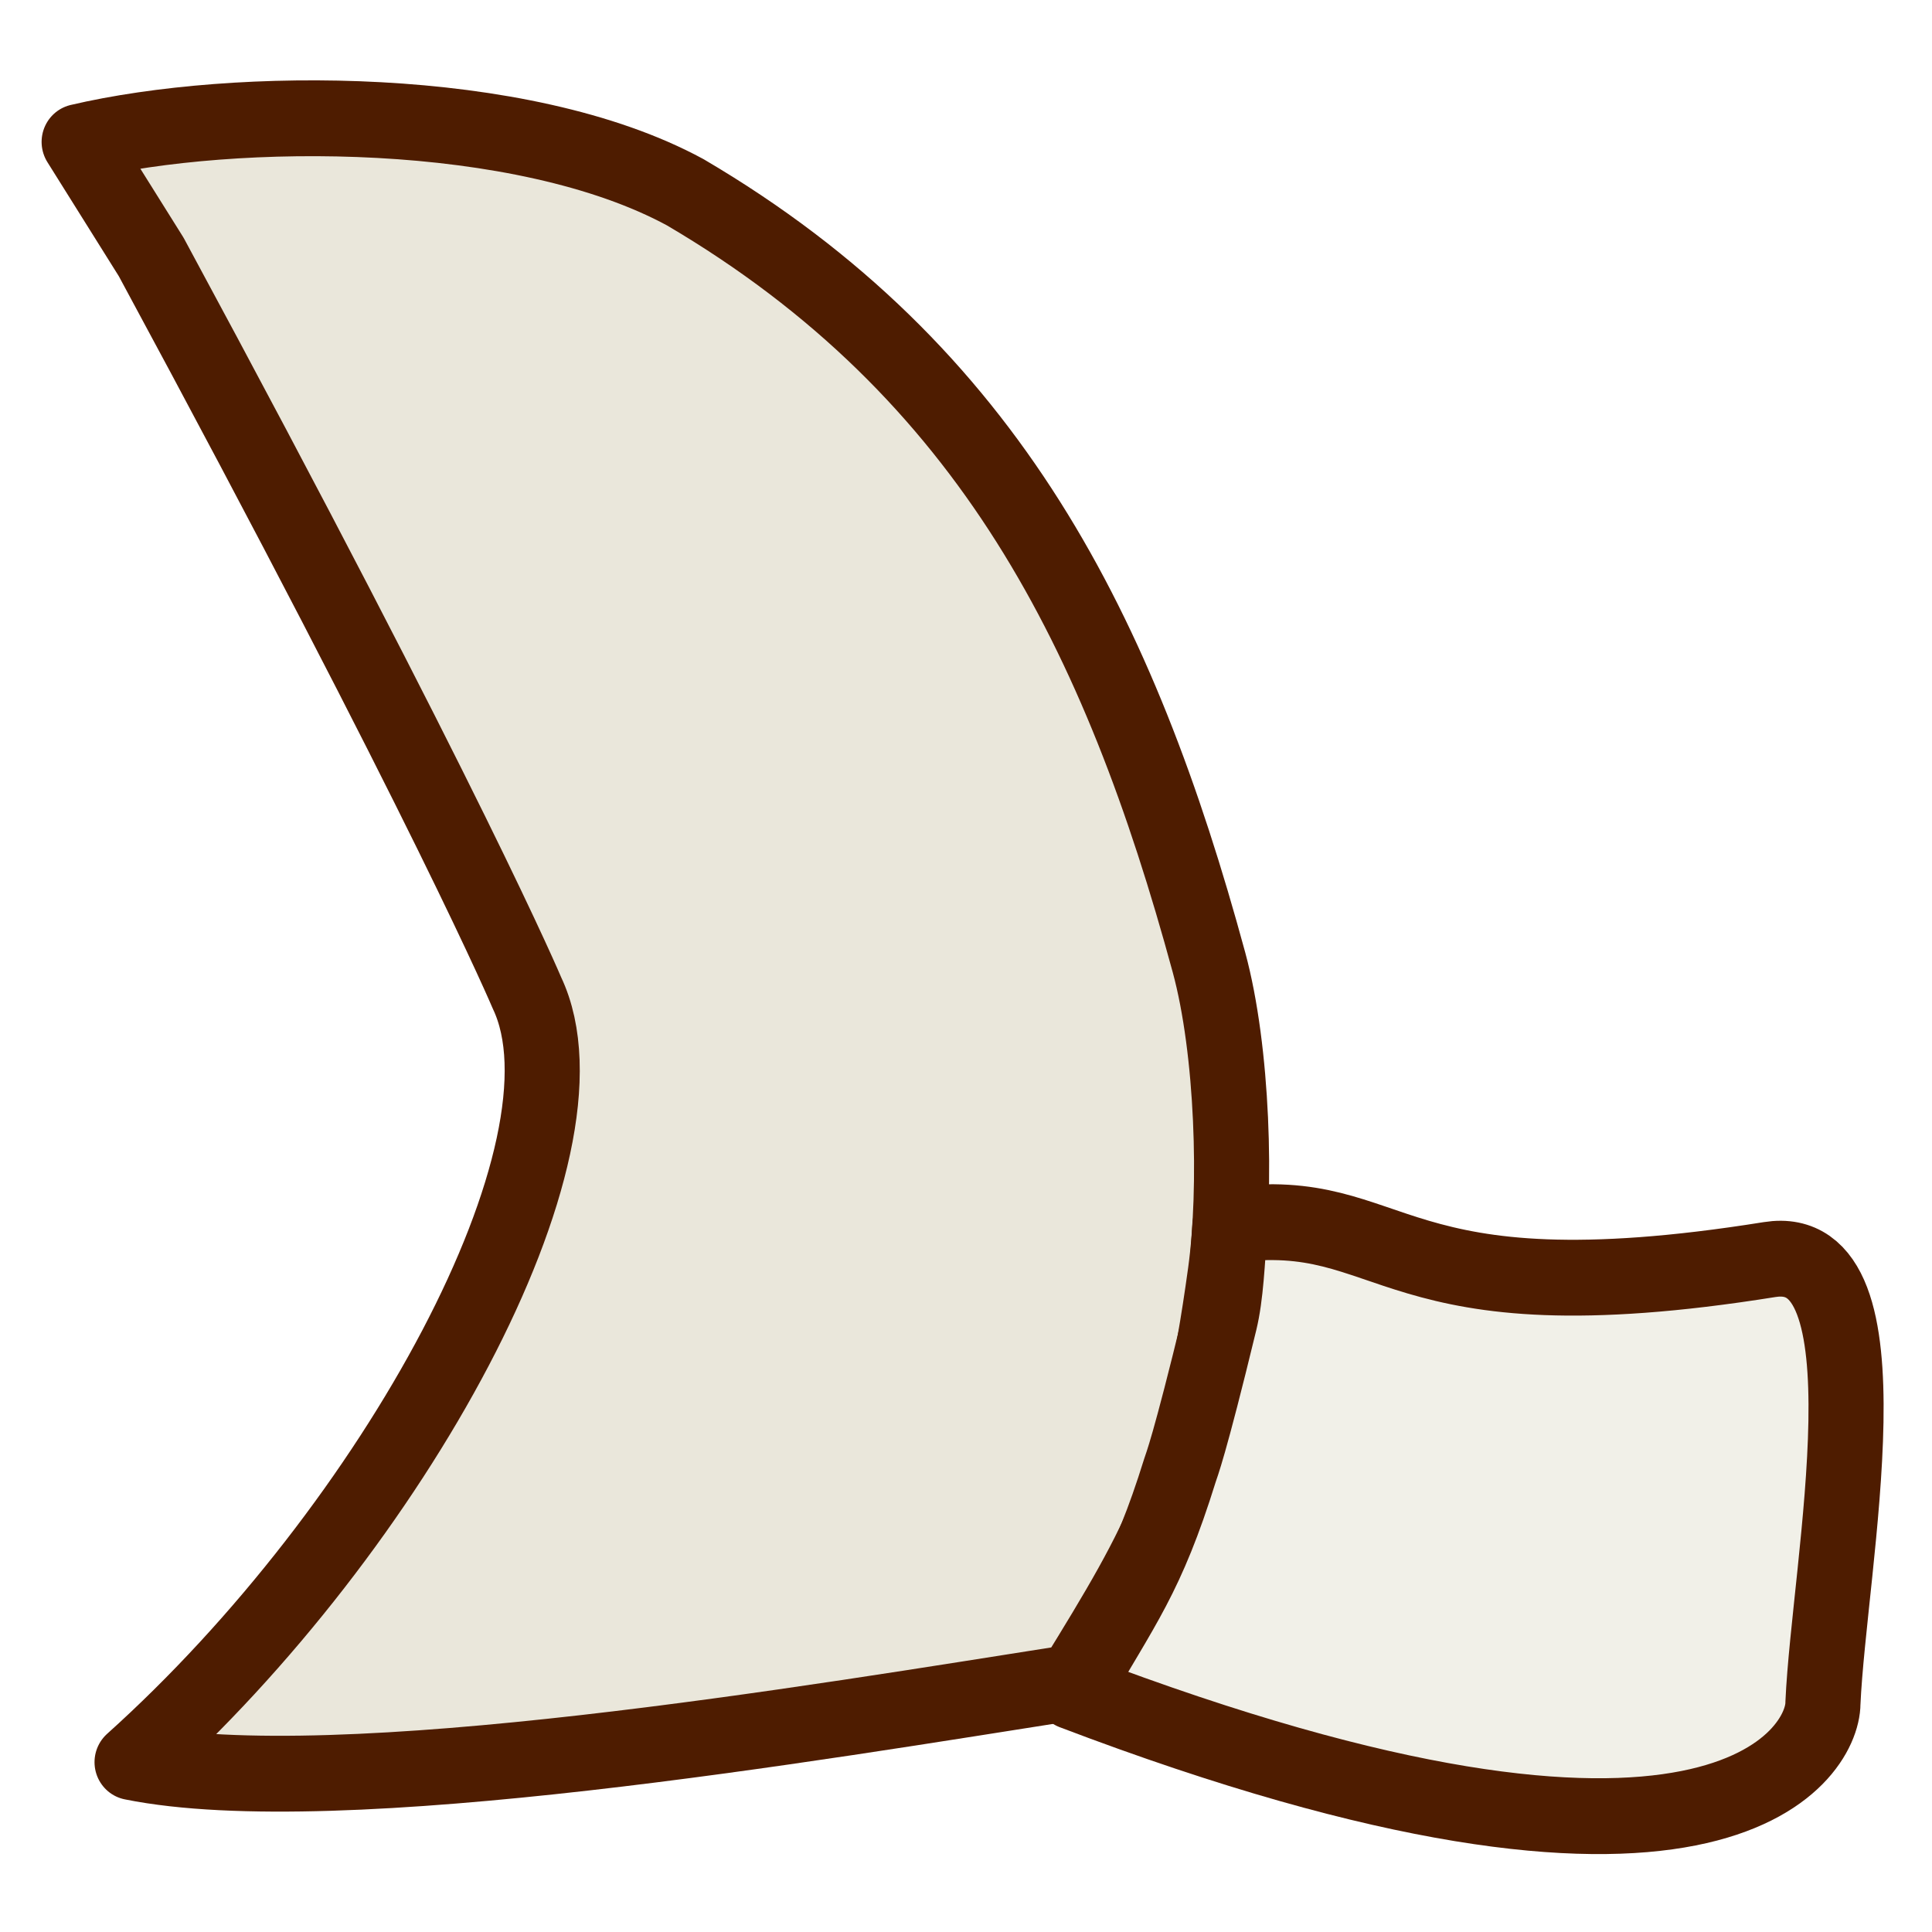
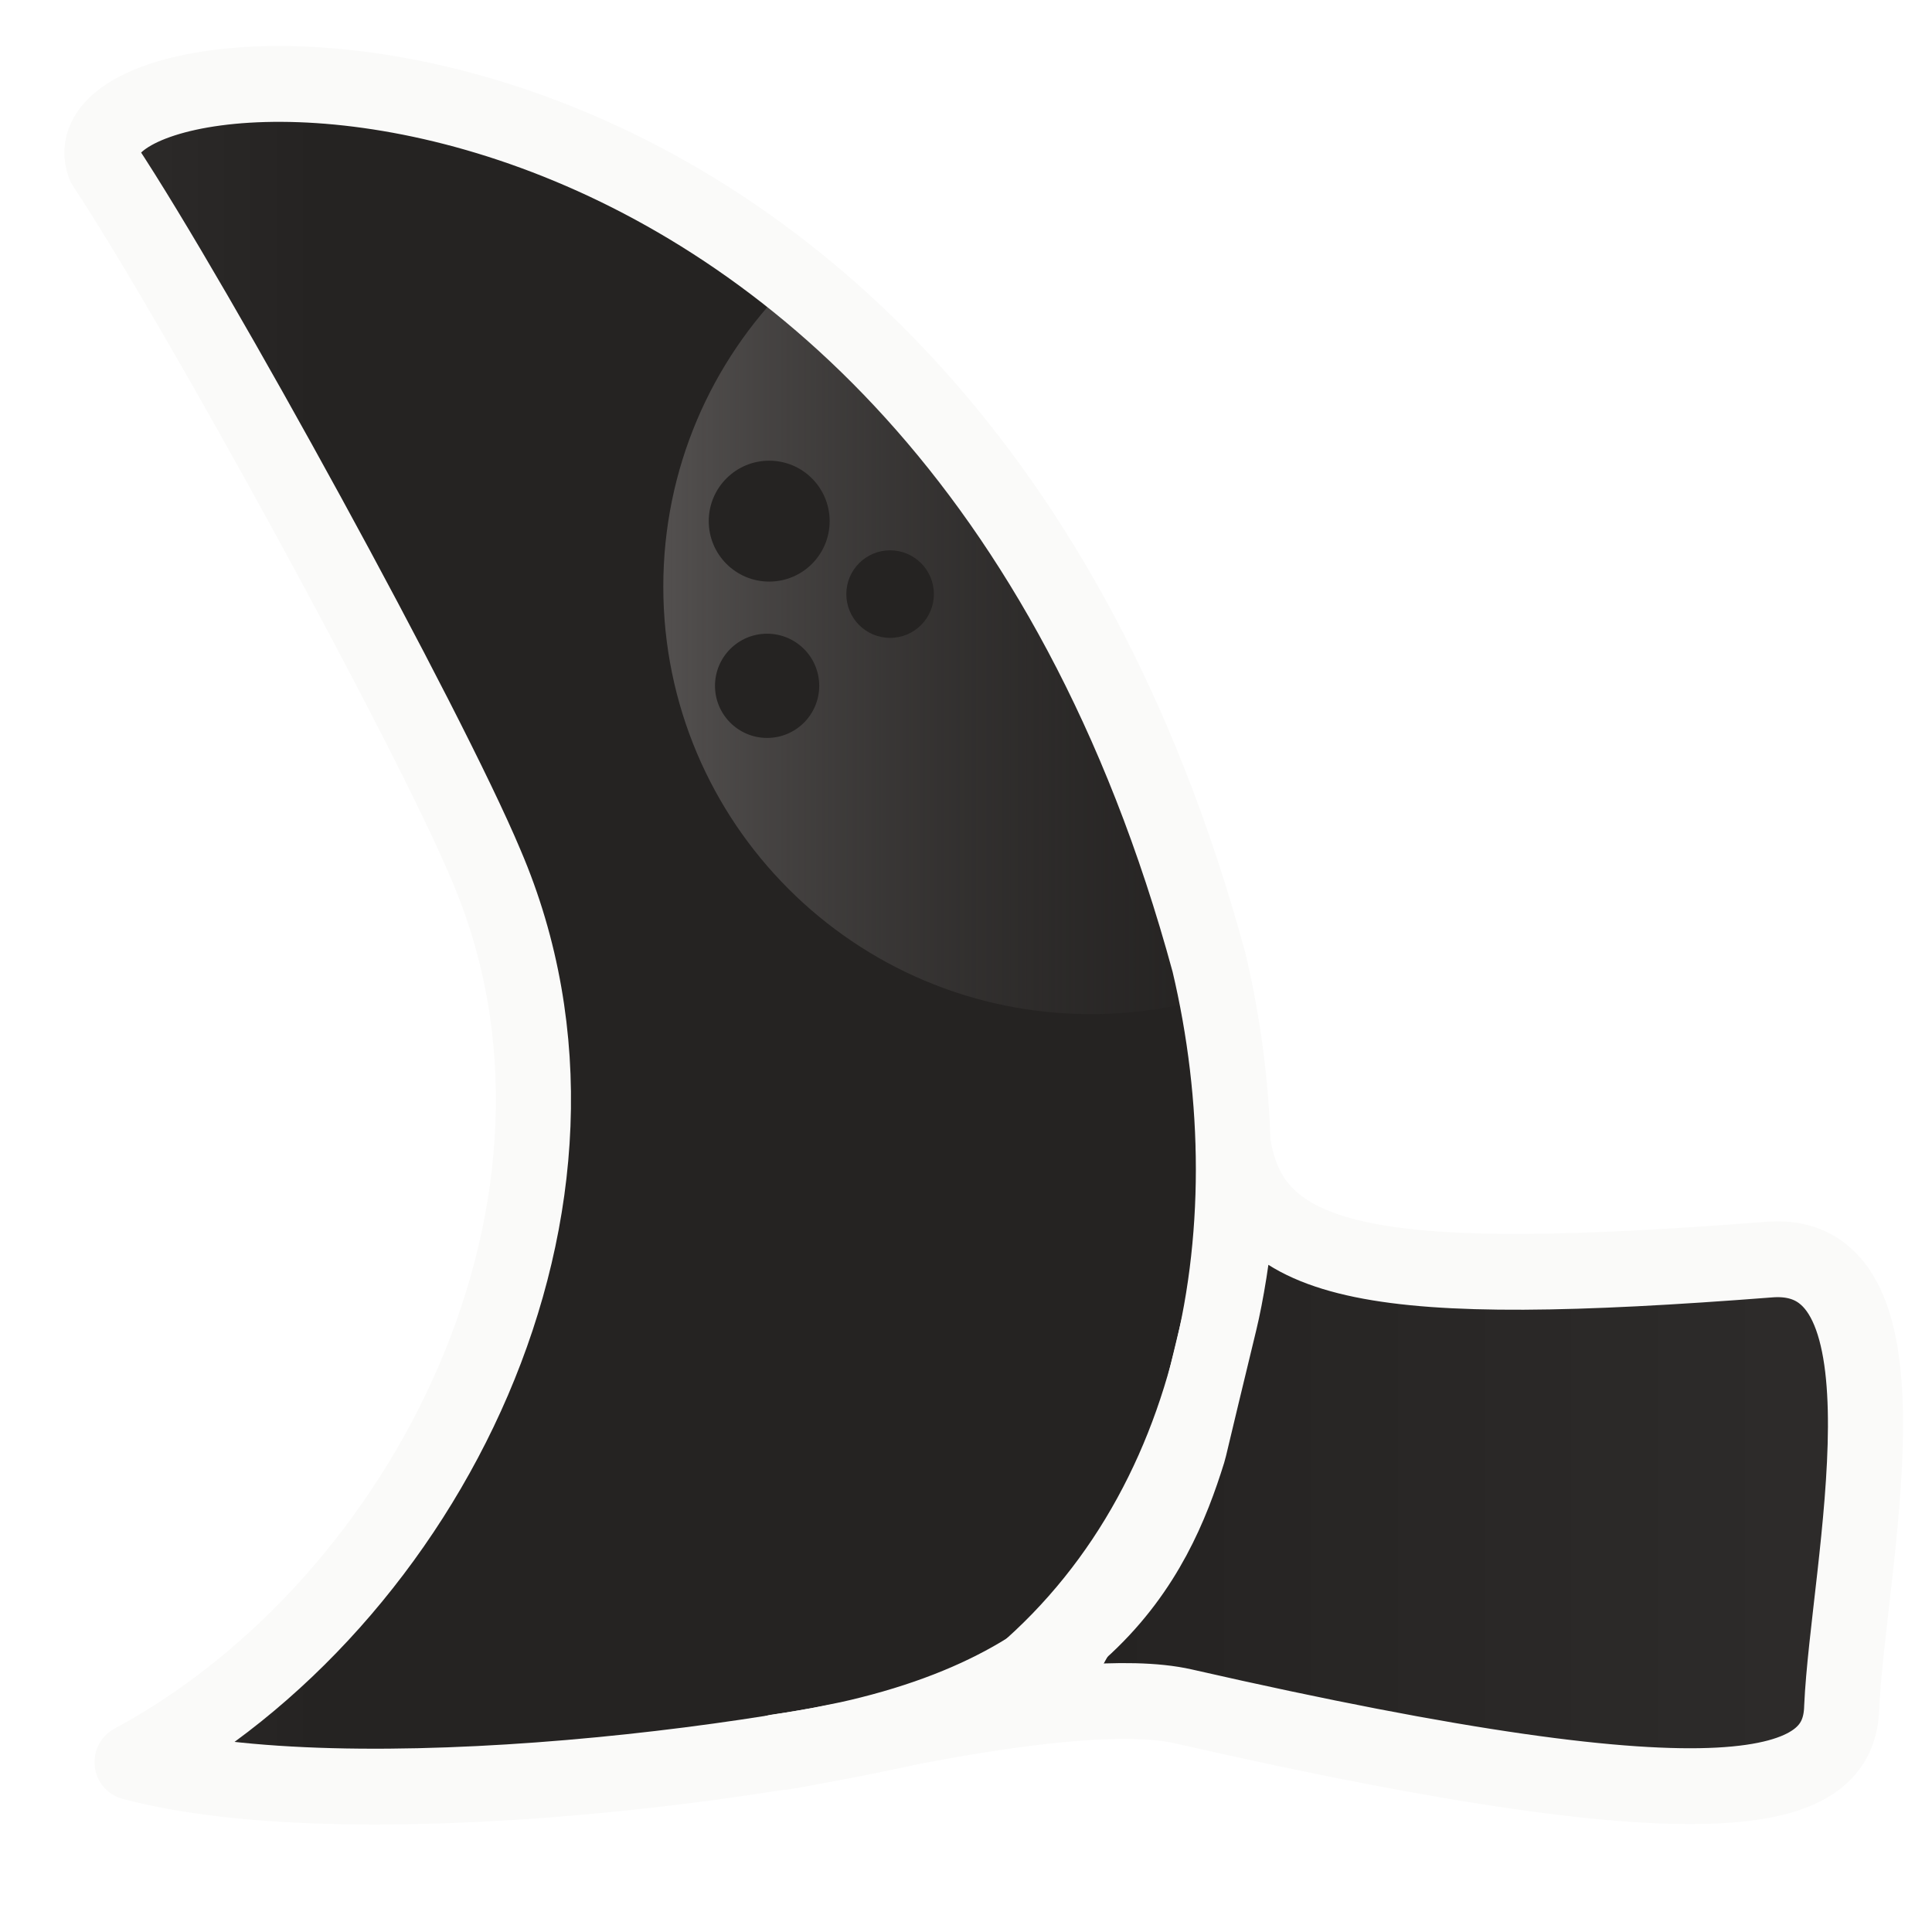
- <svg xmlns="http://www.w3.org/2000/svg" width="100%" height="100%" viewBox="0 0 1024 1024" version="1.1" xml:space="preserve" style="fill-rule:evenodd;clip-rule:evenodd;stroke-linecap:round;stroke-linejoin:round;stroke-miterlimit:1.5;">
-   <path d="M80.857,136.863L41.954,75.33C126.082,55.762 280.939,54.792 369.283,102.268C534.05,198.145 604.001,338.802 652.136,514.184C665.095,561.4 667.22,635.318 661.014,680.084C645.661,790.822 612.616,814.587 564.677,891.713C426.058,913.22 181.792,964.296 70.533,942.024C211.993,816.183 322.457,632.469 283.845,530.648C283.845,530.648 249.749,429.98 80.857,136.863Z" style="fill:rgb(234,231,219);" />
-   <g transform="matrix(0.981386,0,0,0.990855,-42.7194,39.6133)">
-     <path d="M125.182,97.462C286.537,393.294 328.171,491.248 328.171,491.248C368.153,574.745 256.318,776.782 114.859,902.624C226.117,924.896 485,881.367 623.62,859.86C671.558,782.734 689.986,751.421 705.339,640.683C711.546,595.918 709.42,521.999 696.461,474.784C648.326,299.402 578.375,158.744 413.609,62.867C325.265,15.391 170.408,16.361 86.279,35.93L125.182,97.462Z" style="fill:none;stroke:rgb(78,28,0);stroke-width:40.56px;" />
+ <svg xmlns="http://www.w3.org/2000/svg" xmlns:xlink="http://www.w3.org/1999/xlink" width="100%" height="100%" viewBox="0 0 1024 1024" version="1.1" xml:space="preserve" style="fill-rule:evenodd;clip-rule:evenodd;stroke-linecap:round;stroke-linejoin:round;stroke-miterlimit:1.5;" id="svg4">
+   <defs id="defs4">
+     <linearGradient id="linearGradient30">
+       <stop style="stop-color:#252322;stop-opacity:1;" offset="0" id="stop30" />
+       <stop style="stop-color:#2e2c2b;stop-opacity:1;" offset="1" id="stop31" />
+     </linearGradient>
+     <linearGradient id="linearGradient28">
+       <stop style="stop-color:#2e2c2b;stop-opacity:1;" offset="0" id="stop28" />
+       <stop style="stop-color:#252322;stop-opacity:1;" offset="0.202" id="stop29" />
+     </linearGradient>
+     <linearGradient id="linearGradient24">
+       <stop style="stop-color:#53504f;stop-opacity:1;" offset="0" id="stop24" />
+       <stop style="stop-color:#2e2c2b;stop-opacity:0;" offset="1" id="stop25" />
+     </linearGradient>
+     <filter id="mask-powermask-path-effect6_inverse" style="color-interpolation-filters:sRGB" height="100" width="100" x="-50" y="-50">
+       <feColorMatrix id="mask-powermask-path-effect6_primitive1" values="1" type="saturate" result="fbSourceGraphic" />
+       <feColorMatrix id="mask-powermask-path-effect6_primitive2" values="-1 0 0 0 1 0 -1 0 0 1 0 0 -1 0 1 0 0 0 1 0 " in="fbSourceGraphic" />
+     </filter>
+     <clipPath clipPathUnits="userSpaceOnUse" id="clipPath7">
+       <path d="M 80.857,136.863 41.954,75.33 c 84.128,-19.568 238.985,-20.538 327.329,26.938 164.767,95.877 234.718,236.534 282.853,411.916 12.959,47.216 15.084,121.134 8.878,165.9 -15.353,110.738 -48.398,134.503 -96.337,211.629 -138.619,21.507 -382.885,72.583 -494.144,50.311 141.46,-125.841 251.924,-309.555 213.312,-411.376 0,0 -34.096,-100.668 -202.988,-393.785 z" style="clip-rule:evenodd;fill:#eae7db;fill-rule:evenodd;stroke-linecap:round;stroke-linejoin:round;stroke-miterlimit:1.5" id="path8" />
+     </clipPath>
+     <marker markerWidth="89.32" markerHeight="53.641" refX="44.66" refY="26.82" orient="auto" id="marker12" viewBox="0 0 89.32 53.641" preserveAspectRatio="xMidYMid">
+       <rect style="fill:#f1f0e8;fill-opacity:1;stroke:#4e1c00;stroke-width:2.5;stroke-linejoin:round;stroke-dasharray:none;stroke-opacity:1" id="rect12" width="86.82" height="51.141" x="-88.07" y="1.25" ry="21.024" transform="scale(-1,1)" />
+     </marker>
+     <marker markerWidth="53.814" markerHeight="89.355" refX="26.907" refY="44.677" orient="auto" id="marker13" viewBox="0 0 53.814 89.355" preserveAspectRatio="xMidYMid">
+       <rect style="fill:#f1f0e8;fill-opacity:1;stroke:#4e1c00;stroke-width:2.5;stroke-linejoin:round;stroke-dasharray:none;stroke-opacity:1" id="rect13" width="86.82" height="51.141" x="1.372" y="-52.304" ry="21.024" transform="rotate(89.77745)" />
+     </marker>
+     <clipPath clipPathUnits="userSpaceOnUse" id="clipPath6">
+       <circle style="clip-rule:evenodd;fill:#2e2c2b;fill-opacity:1;fill-rule:evenodd;stroke:#fafaf9;stroke-width:0.755;stroke-linecap:round;stroke-linejoin:round;stroke-miterlimit:1.5;stroke-opacity:1" id="circle6" cx="578.125" cy="310.938" r="226.562" />
+     </clipPath>
+     <linearGradient xlink:href="#linearGradient24" id="linearGradient25" x1="351.562" y1="310.938" x2="665.724" y2="310.938" gradientUnits="userSpaceOnUse" />
+     <clipPath clipPathUnits="userSpaceOnUse" id="clipPath6-6">
+       <circle style="clip-rule:evenodd;fill:#2e2c2b;fill-opacity:1;fill-rule:evenodd;stroke:#fafaf9;stroke-width:0.755;stroke-linecap:round;stroke-linejoin:round;stroke-miterlimit:1.5;stroke-opacity:1" id="circle6-1" cx="578.125" cy="310.938" r="226.562" />
+     </clipPath>
+     <linearGradient xlink:href="#linearGradient28" id="linearGradient29" x1="41.954" y1="505.108" x2="664.362" y2="505.108" gradientUnits="userSpaceOnUse" />
+     <linearGradient xlink:href="#linearGradient30" id="linearGradient31" x1="589.863" y1="806.636" x2="1012.114" y2="806.636" gradientUnits="userSpaceOnUse" />
+   </defs>
+   <path d="M 80.857,136.863 41.954,75.33 c 84.128,-19.568 238.985,-20.538 327.329,26.938 164.767,95.877 234.718,236.534 282.853,411.916 12.959,47.216 15.084,121.134 8.878,165.9 -15.353,110.738 -48.398,134.503 -96.337,211.629 -138.619,21.507 -382.885,72.583 -494.144,50.311 141.46,-125.841 251.924,-309.555 213.312,-411.376 0,0 -34.096,-100.668 -202.988,-393.785 z" style="fill-rule:evenodd;clip-rule:evenodd;stroke-linecap:round;stroke-linejoin:round;stroke-miterlimit:1.5;display:inline;fill:url(#linearGradient29);fill-opacity:1" id="path6" />
+   <g id="path7" clip-path="url(#clipPath6)" style="stroke-width:1.2;stroke-dasharray:none;stroke:none;stroke-opacity:1;fill-opacity:1;fill:url(#linearGradient25)">
+     <path style="color:#000000;fill:url(#linearGradient25);fill-opacity:1;stroke:none;stroke-width:1.2;stroke-dasharray:none;stroke-opacity:1" d="m 41.954,75.33 c 76.061,-16.132 155.334,-16.488 231.935,-3.81 44.53,7.594 88.375,22.495 125.195,49.247 87.623,56.697 155.397,140.932 197.684,235.904 25.653,57.488 46.215,117.475 60.2,178.86 13.229,79.772 10.442,164.312 -20.542,239.841 C 618.264,817.473 588.234,852.728 564.677,891.713 427.838,913.014 291.608,942.642 152.795,947.38 125.312,947.853 97.596,947.28 70.533,942.024 149.562,870.727 218.928,786.52 263.515,689.328 284.039,641.671 301.099,587.078 285.546,535.48 257.588,461.696 220.312,391.883 183.825,322.051 128.679,218.437 101.106,163.04 41.954,75.33 Z" id="path14" />
+     <path style="color:#000000;fill:url(#linearGradient25);stroke-width:1.2;stroke-dasharray:none;stroke:none;stroke-opacity:1;fill-opacity:1" d="m 159.191,61.498 c -39.621,0.97 -80.059,3.335 -118.347,13.377 16.551,29.033 36.645,56.563 52.528,86.206 63.657,112.508 126.996,225.583 179.02,344.055 12.849,27.186 21.154,57.15 17.293,87.434 -8.127,73.871 -46.184,140.453 -87.561,200.653 -38.273,54.151 -82.912,103.769 -132.387,147.903 12.936,7.473 35.076,5.583 51.578,7.34 103.174,1.65 205.32,-16.508 306.843,-32.697 45.792,-7.933 91.927,-15.296 137.538,-23.424 30.843,-49.784 70.82,-95.822 84.949,-154.064 18.988,-69.933 19.356,-144.412 4.965,-215.214 C 624.559,404.36 577.695,285.108 491.009,195.559 451.709,155.377 406.732,119.827 356.378,94.561 294.664,67.629 225.848,61.267 159.191,61.498 Z m 0.016,2.477 c 71.148,0.034 145.153,6.585 209.494,39.344 90.396,51.35 164.699,129.695 211.651,222.409 33.581,65.632 57.766,135.943 74.959,207.532 13.771,80.247 11.182,165.443 -19.923,241.532 -18.054,41.927 -47.949,77.031 -71.429,115.824 -137.15,21.339 -273.704,51.126 -412.855,55.563 -26.051,0.396 -52.289,-0.219 -77.981,-4.922 C 152.39,869.344 222.016,784.487 266.119,686.395 286.256,638.704 302.674,583.821 285.856,532.659 254.204,451.179 212.623,374.017 171.714,296.906 139.355,237.981 107.594,178.627 72.444,121.311 62.927,106.258 53.41,91.205 43.893,76.152 81.711,67.758 120.53,64.558 159.207,63.975 Z" id="path15" />
  </g>
-   <g transform="matrix(0.981386,0,0,0.990855,0.780922,0.573235)">
-     <path d="M663.521,654.694C755.381,642.719 745.788,706.365 954.889,673.188C1023.14,662.359 1027.19,843.941 983.723,910.402C983.723,910.402 912.586,1029.63 589.863,898.748C616.967,852.068 618.582,842.887 636.486,785.856C637.297,783.272 641.361,774.03 657.961,706.207C661.399,692.157 662.008,674.647 663.521,654.694Z" style="fill:rgb(241,240,232);" />
+   <g transform="matrix(0.981386,0,0,0.990855,-42.7194,39.6133)" id="g2" style="display:inline;stroke:#fafaf9;stroke-opacity:1">
+     <path d="M 306.065,422.768 C 383.858,602.588 273.832,817.782 114.859,902.624 232.872,933.816 474.868,903.111 571.833,874.356 700.557,784.816 731.001,619.233 696.461,474.784 548.483,-64.38 71.261,-27.672 99.789,48.196 150.016,123.443 274.824,348.83 306.065,422.768 Z" style="fill:none;stroke:#fafaf9;stroke-width:40.56px;stroke-opacity:1" id="path2" />
  </g>
-   <g transform="matrix(0.981386,0,0,0.990855,0.780922,0.573235)">
-     <path d="M663.521,654.694C662.008,674.647 661.399,692.157 657.961,706.207C641.361,774.03 637.297,783.272 636.486,785.856C618.582,842.887 605.79,857.666 578.686,904.347C924.962,1034.84 983.723,938.048 983.723,910.402C987.057,836.367 1023.14,662.359 954.889,673.188C745.788,706.365 755.381,642.719 663.521,654.694" style="fill:none;stroke:rgb(78,28,0);stroke-width:40.56px;" />
+   <g transform="matrix(0.981386,0,0,0.990855,0.780922,0.573235)" id="g3" style="display:inline;fill:url(#linearGradient31);fill-opacity:1">
+     <path d="m 663.521,654.694 c 91.86,-11.975 82.267,51.671 291.368,18.494 68.251,-10.829 72.301,170.753 28.834,237.214 0,0 -71.137,119.228 -393.86,-11.654 27.104,-46.68 28.719,-55.861 46.623,-112.892 0.811,-2.584 4.875,-11.826 21.475,-79.649 3.438,-14.05 4.047,-31.56 5.56,-51.513 z" style="fill:url(#linearGradient31);fill-opacity:1" id="path3" />
  </g>
+   <g transform="matrix(0.981386,0,0,0.990855,0.780922,0.573235)" id="g4" style="display:inline;stroke:#fafaf9;stroke-opacity:1">
+     <path d="m 666.898,648.84 c -1.513,19.953 -5.499,43.317 -8.937,57.367 -16.6,67.823 -16.161,67.03 -16.972,69.614 -17.904,57.031 -55.544,137.519 -222.168,160.863 10.723,1.31 158.655,-38.239 219.679,-24.454 297.67,67.245 354.229,45.305 355.355,0.402 3.334,-74.035 43.92,-245.813 -38.966,-239.444 -211.133,16.223 -278.861,4.663 -289.583,-61.224" style="fill:none;stroke:#fafaf9;stroke-width:40.56px;stroke-opacity:1" id="path4" />
+   </g>
+   <circle style="fill:#252322;fill-opacity:1;stroke:none;stroke-width:0.755;stroke-linejoin:round;stroke-opacity:1" id="path9" cx="407.691" cy="276.214" r="32.041" />
+   <circle style="fill:#252322;fill-opacity:1;stroke:none;stroke-width:0.651;stroke-linejoin:round;stroke-opacity:1" id="circle10" cx="406.586" cy="363.497" r="27.621" />
+   <circle style="fill:#252322;fill-opacity:1;stroke:none;stroke-width:0.547;stroke-linejoin:round;stroke-opacity:1" id="circle11" cx="471.773" cy="314.884" r="23.202" />
</svg>
